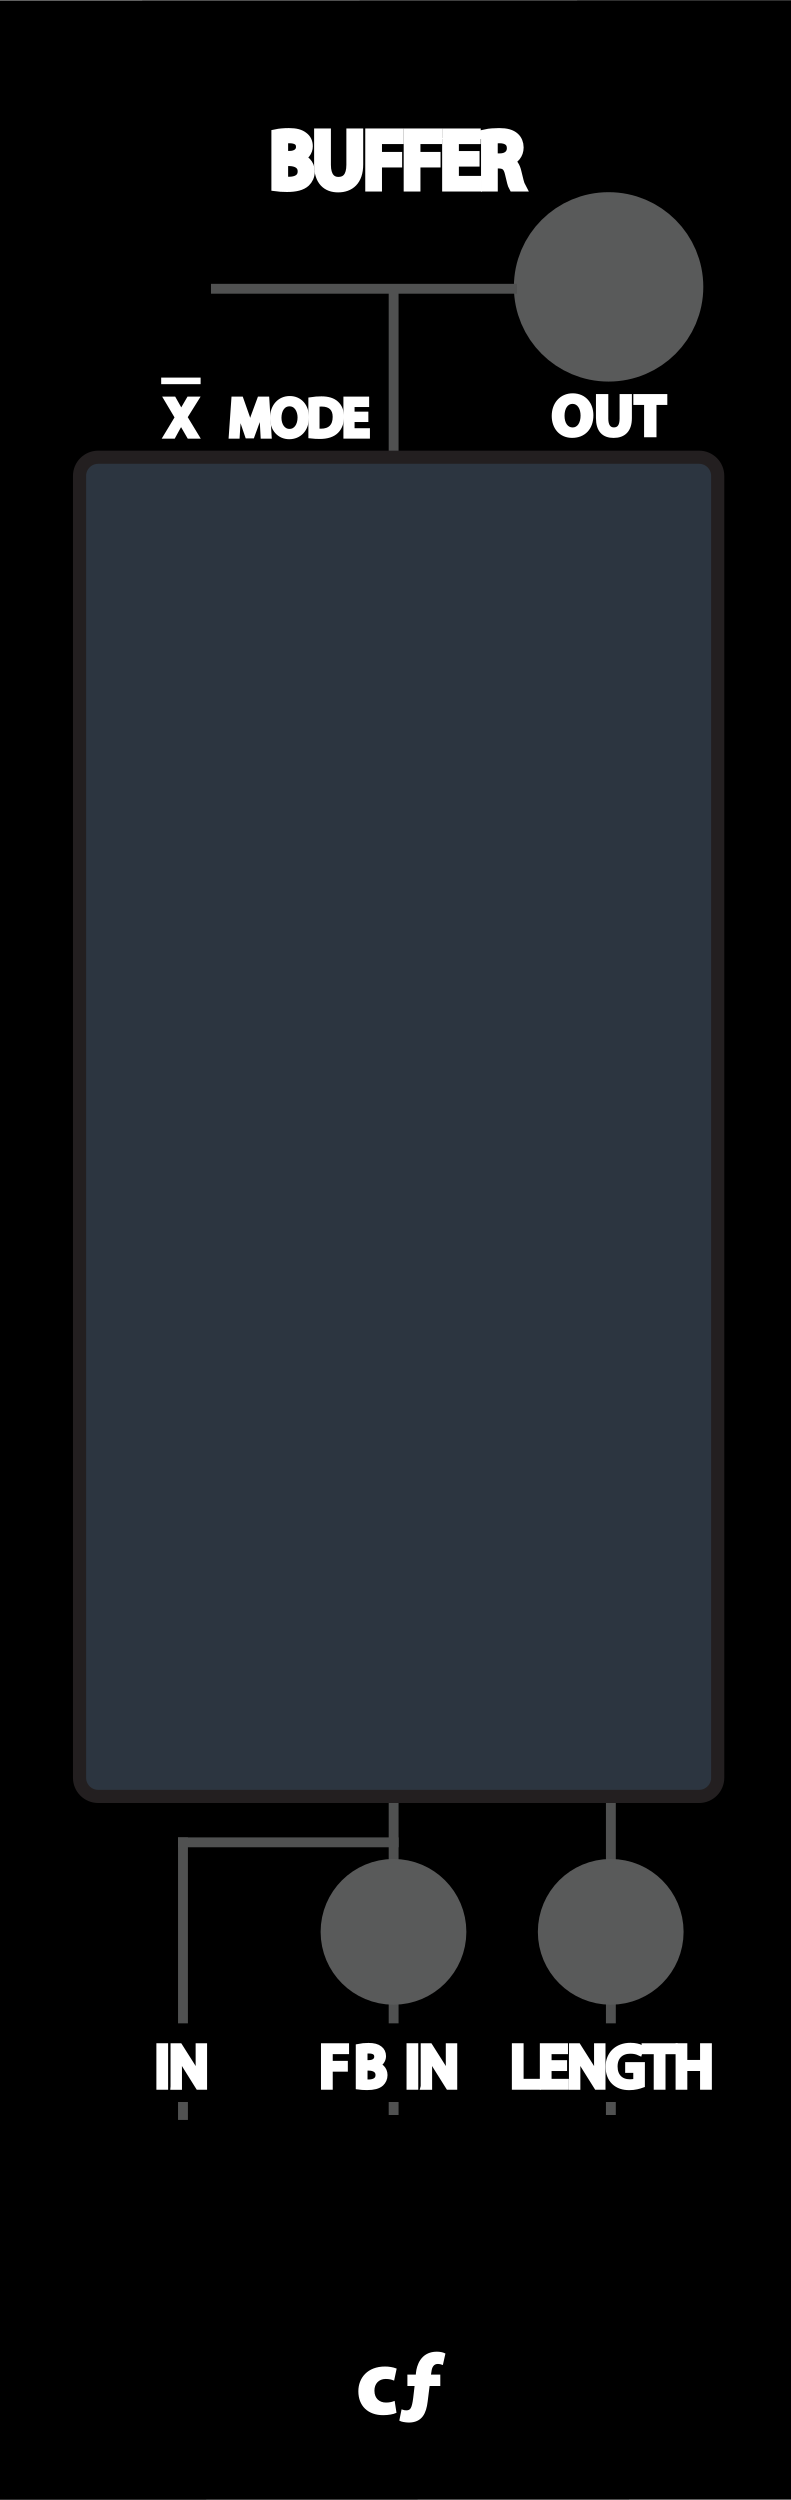
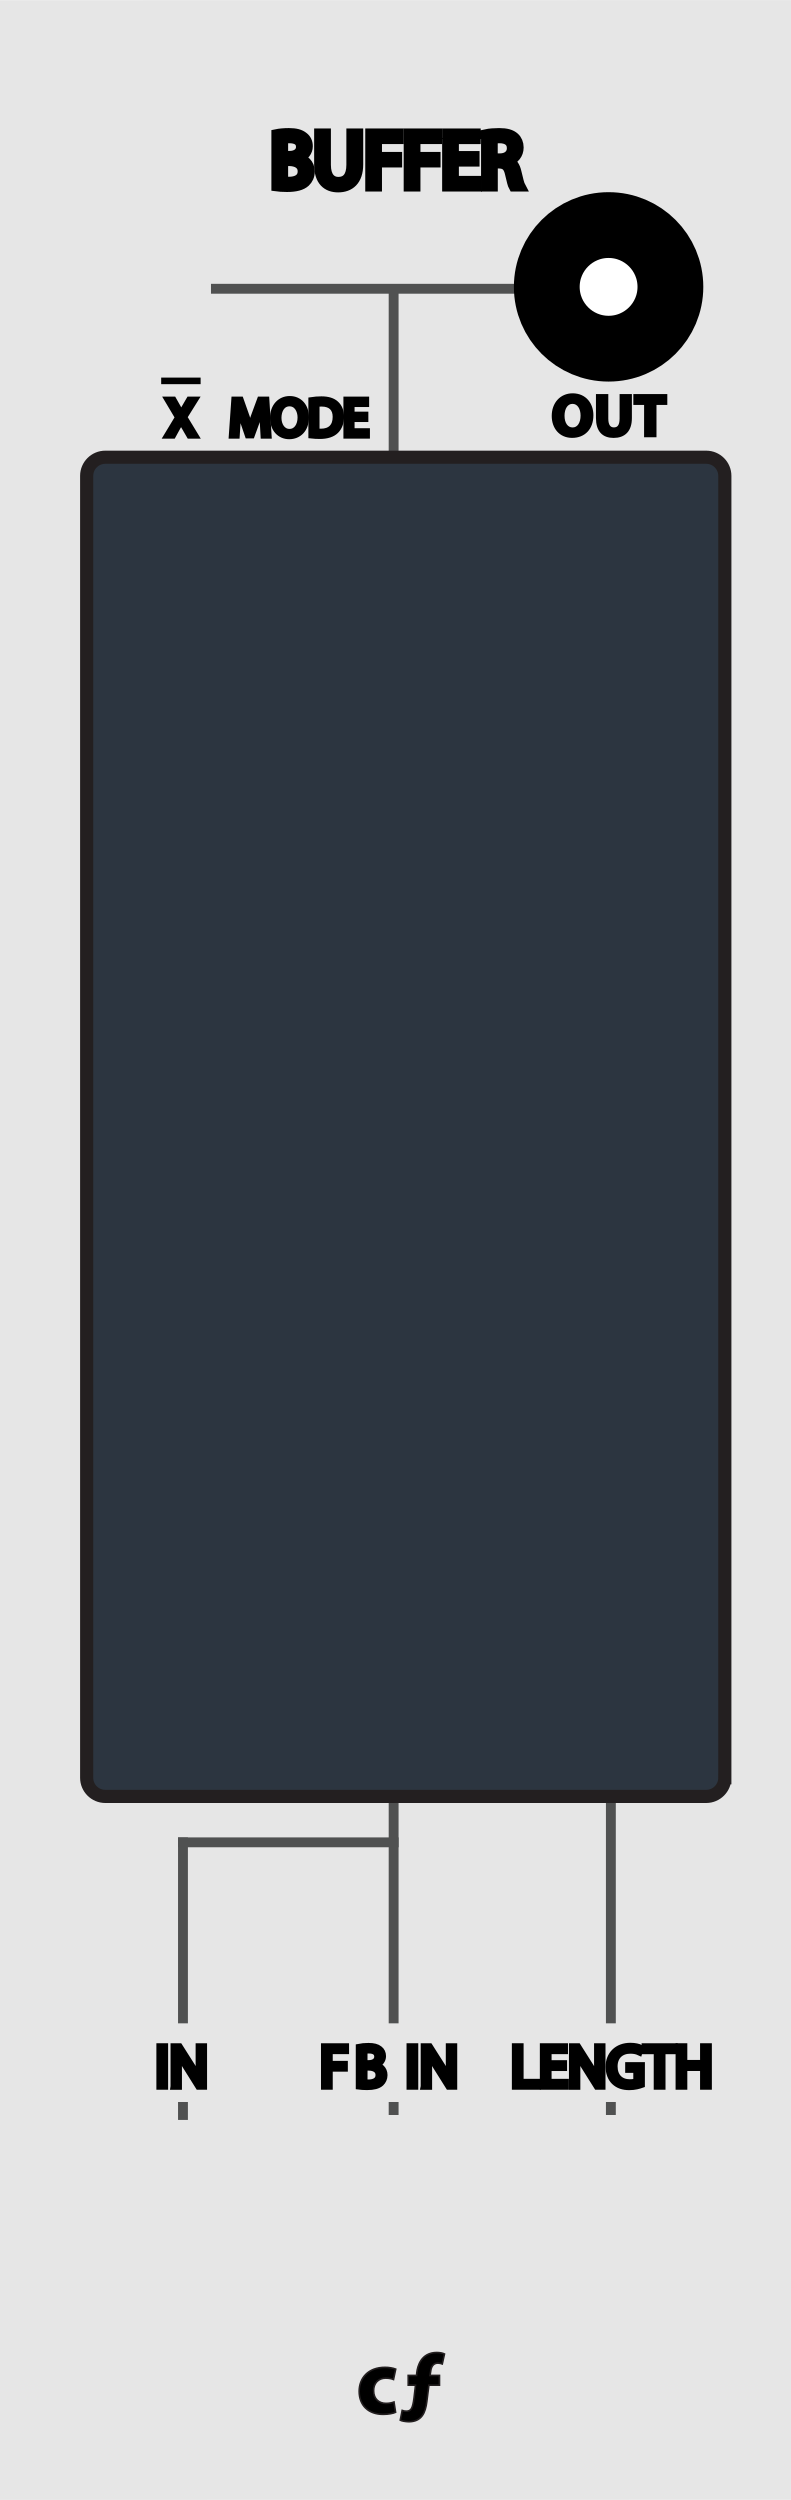
<svg xmlns="http://www.w3.org/2000/svg" version="1.1" id="svg4541" x="0px" y="0px" width="120.18px" height="380px" viewBox="0 0 120.18 380" enable-background="new 0 0 120.18 380" xml:space="preserve">
  <g>
-     <path d="M-7.693,0.065l135.566-0.042v379.911l-135.566,0.043V0.065z" />
+     <path fill="#E6E6E6" d="M-7.693,0.065l135.566-0.042v379.911l-135.566,0.043V0.065z" />
  </g>
  <line fill="none" stroke="#505151" stroke-width="1.5" stroke-linecap="square" stroke-miterlimit="10" x1="27.812" y1="321.479" x2="27.812" y2="280.039" />
  <line fill="none" stroke="#505151" stroke-width="1.5" stroke-miterlimit="10" x1="92.852" y1="321.479" x2="92.852" y2="177.978" />
  <line fill="none" stroke="#505151" stroke-width="1.5" stroke-miterlimit="10" x1="59.832" y1="321.479" x2="59.832" y2="43.892" />
  <path fill="none" stroke="#505151" stroke-width="1.5" stroke-miterlimit="10" d="M81.34,334.008" />
  <path fill="none" stroke="#505151" stroke-width="1.5" stroke-miterlimit="10" d="M69.84,334.008" />
  <g>
-     <path fill="#FFFFFF" stroke="#FFFFFF" stroke-width="0.25" stroke-miterlimit="10" d="M60.129,366.671   c-0.378,0.168-1.092,0.31-1.899,0.31c-2.22,0-3.635-1.347-3.635-3.502c0-2.004,1.373-3.644,3.929-3.644   c0.562,0,1.188,0.101,1.625,0.269l-0.336,1.582c-0.259-0.104-0.637-0.211-1.188-0.211c-1.12,0-1.854,0.799-1.835,1.92   c0,1.26,0.841,1.92,1.877,1.92c0.505,0,0.896-0.086,1.22-0.211L60.129,366.671z" />
-     <path fill="#FFFFFF" stroke="#FFFFFF" stroke-width="0.25" stroke-miterlimit="10" d="M62.045,361.066h1.271l0.042-0.447   c0.105-0.938,0.642-3.039,3.04-3.039c0.479,0,0.911,0.098,1.163,0.225l-0.336,1.514c-0.169-0.062-0.396-0.127-0.659-0.127   c-0.689,0-1.025,0.516-1.109,1.271l-0.095,0.604H66.8v1.482h-1.61l-0.312,2.493c-0.211,1.709-0.785,3.063-2.771,3.063   c-0.565-0.021-1.062-0.125-1.271-0.234l0.294-1.48c0.21,0.084,0.438,0.108,0.659,0.108c0.689-0.019,0.938-0.396,1.14-1.985   l0.229-1.965H62.05v-1.482H62.045L62.045,361.066z" />
+     <path stroke="#231F20" stroke-width="0.25" stroke-miterlimit="10" d="M60.129,366.671c-0.378,0.168-1.092,0.31-1.899,0.31   c-2.22,0-3.635-1.347-3.635-3.502c0-2.004,1.373-3.644,3.929-3.644c0.562,0,1.188,0.101,1.625,0.269l-0.336,1.582   c-0.259-0.104-0.637-0.211-1.188-0.211c-1.12,0-1.854,0.799-1.835,1.92c0,1.26,0.841,1.92,1.877,1.92   c0.505,0,0.896-0.086,1.22-0.211L60.129,366.671z" />
+     <path stroke="#231F20" stroke-width="0.25" stroke-miterlimit="10" d="M62.045,361.066h1.271l0.042-0.447   c0.105-0.938,0.644-3.039,3.04-3.039c0.479,0,0.911,0.098,1.163,0.225l-0.336,1.514c-0.169-0.062-0.396-0.127-0.659-0.127   c-0.688,0-1.023,0.518-1.107,1.271l-0.097,0.604H66.8v1.482h-1.61l-0.312,2.493c-0.211,1.709-0.785,3.063-2.771,3.063   c-0.563-0.021-1.062-0.125-1.271-0.234l0.294-1.48c0.21,0.084,0.438,0.108,0.659,0.108c0.688-0.019,0.938-0.396,1.14-1.985   l0.229-1.965H62.05v-1.482H62.045L62.045,361.066z" />
  </g>
  <path fill="none" stroke="#6C6C6D" stroke-miterlimit="10" d="M84.956,272.529" />
  <path fill="none" stroke="#6C6C6D" stroke-miterlimit="10" d="M51.257,262.523" />
  <path fill="none" stroke="#6C6C6D" stroke-miterlimit="10" d="M51.257,282.539" />
  <path fill="none" stroke="#6C6C6D" stroke-miterlimit="10" d="M38.465,282.539" />
  <path fill="none" stroke="#6C6C6D" stroke-miterlimit="10" d="M84.956,327.561" />
  <path fill="none" stroke="#6C6C6D" stroke-miterlimit="10" d="M57.261,322.559" />
  <path fill="none" stroke="#6C6C6D" stroke-miterlimit="10" d="M84.956,297.542" />
  <path fill="none" stroke="#6C6C6D" stroke-miterlimit="10" d="M51.257,292.541" />
  <path fill="none" stroke="#303232" stroke-miterlimit="10" d="M60.833,312.561" />
  <path fill="none" stroke="#303232" stroke-miterlimit="10" d="M44.469,312.561" />
  <path fill="none" stroke="#303232" stroke-miterlimit="10" d="M84.956,282.535" />
  <path fill="none" stroke="#303232" stroke-miterlimit="10" d="M60.833,272.529" />
  <path fill="none" stroke="#303232" stroke-miterlimit="10" d="M84.956,337.564" />
  <path fill="none" stroke="#303232" stroke-miterlimit="10" d="M60.833,332.564" />
  <path fill="none" stroke="#303232" stroke-miterlimit="10" d="M85.957,307.548" />
  <path fill="none" stroke="#303232" stroke-miterlimit="10" d="M61.195,302.547" />
  <path fill="none" stroke="#6C6C6D" stroke-miterlimit="10" d="M51.089,262.523" />
  <path fill="none" stroke="#6C6C6D" stroke-miterlimit="10" d="M57.093,322.559" />
  <path fill="none" stroke="#303232" stroke-miterlimit="10" d="M61.095,272.529" />
  <path fill="none" stroke="#303232" stroke-miterlimit="10" d="M61.095,332.564" />
  <g>
-     <path fill="#FFFFFF" stroke="#FFFFFF" stroke-width="0.5" stroke-miterlimit="10" d="M89.946,63.118c0,1.985-1.197,3.19-2.979,3.19   c-1.8,0-2.854-1.354-2.854-3.088c0-1.813,1.153-3.188,2.946-3.188C88.927,60.051,89.946,61.446,89.946,63.118z M85.559,63.2   c0,1.188,0.562,2.023,1.479,2.023c0.928,0,1.459-0.883,1.459-2.061c0-1.092-0.521-2.025-1.477-2.025   C86.1,61.141,85.559,62.021,85.559,63.2z" />
-     <path fill="#FFFFFF" stroke="#FFFFFF" stroke-width="0.5" stroke-miterlimit="10" d="M92.212,60.148v3.492   c0,1.045,0.396,1.576,1.1,1.576c0.729,0,1.116-0.513,1.116-1.576v-3.492h1.369v3.402c0,1.866-0.945,2.764-2.53,2.764   c-1.521,0-2.433-0.846-2.433-2.774v-3.391L92.212,60.148L92.212,60.148z" />
-     <path fill="#FFFFFF" stroke="#FFFFFF" stroke-width="0.5" stroke-miterlimit="10" d="M98.154,61.303h-1.637v-1.151h4.664v1.151   h-1.646v4.914H98.15L98.154,61.303L98.154,61.303z" />
+     <path stroke="#000000" stroke-width="0.5" stroke-miterlimit="10" d="M89.946,63.118c0,1.985-1.195,3.19-2.979,3.19   c-1.8,0-2.854-1.354-2.854-3.088c0-1.813,1.153-3.188,2.946-3.188C88.927,60.051,89.946,61.446,89.946,63.118z M85.559,63.2   c0,1.188,0.562,2.023,1.479,2.023c0.928,0,1.459-0.883,1.459-2.061c0-1.092-0.521-2.025-1.479-2.025   C86.1,61.141,85.559,62.021,85.559,63.2z" />
+     <path stroke="#000000" stroke-width="0.5" stroke-miterlimit="10" d="M92.212,60.148v3.492c0,1.045,0.396,1.576,1.1,1.576   c0.729,0,1.116-0.513,1.116-1.576v-3.492h1.369v3.402c0,1.866-0.945,2.764-2.53,2.764c-1.521,0-2.433-0.846-2.433-2.774v-3.391   L92.212,60.148L92.212,60.148z" />
+     <path stroke="#000000" stroke-width="0.5" stroke-miterlimit="10" d="M98.154,61.303h-1.637v-1.151h4.664v1.151h-1.646v4.914H98.15   L98.154,61.303L98.154,61.303z" />
  </g>
-   <path fill="#2C3540" stroke="#231F20" stroke-width="2" stroke-miterlimit="10" d="M109.09,270.223c0,1.563-1.271,2.834-2.835,2.834  h-91.33c-1.565,0-2.834-1.271-2.834-2.834V72.334c0-1.565,1.269-2.834,2.834-2.834h91.331c1.562,0,2.835,1.269,2.835,2.834  l-0.001,101.832V270.223z" />
  <path fill="none" stroke="#505151" stroke-width="1.5" stroke-miterlimit="10" d="M57.318,167" />
  <path fill="none" stroke="#505151" stroke-width="1.5" stroke-miterlimit="10" d="M56.832,334.008" />
  <path fill="none" stroke="#505151" stroke-width="1.5" stroke-miterlimit="10" d="M92.339,167" />
-   <rect x="7.924" y="307.548" width="99.667" height="11.955" />
+   <rect x="7.924" y="307.548" fill="#E6E6E6" width="99.667" height="11.955" />
  <line fill="none" stroke="#505151" stroke-width="1.5" stroke-linecap="square" stroke-miterlimit="10" x1="59.832" y1="280.035" x2="27.812" y2="280.035" />
-   <circle fill="#595A5A" stroke="#595A5A" stroke-width="10" stroke-miterlimit="10" cx="92.506" cy="43.605" r="9.395" />
+   <line fill="none" stroke="#505151" stroke-width="1.5" stroke-linecap="square" stroke-miterlimit="10" x1="77.838" y1="43.893" x2="32.819" y2="43.893" />
+   <circle fill="#FFFFFF" stroke="#000000" stroke-width="10" stroke-miterlimit="10" cx="92.506" cy="43.605" r="9.395" />
  <g>
-     <path fill="#FFFFFF" stroke="#FFFFFF" stroke-width="1.5" stroke-miterlimit="10" d="M42.001,20.386   c0.455-0.096,1.175-0.168,1.906-0.168c1.044,0,1.716,0.18,2.219,0.588c0.42,0.312,0.672,0.792,0.672,1.427   c0,0.779-0.516,1.463-1.367,1.775v0.024c0.771,0.192,1.667,0.828,1.667,2.027c0,0.696-0.272,1.223-0.684,1.619   c-0.563,0.516-1.478,0.755-2.794,0.755c-0.723,0-1.271-0.048-1.619-0.096V20.386z M43.044,23.696h0.947   c1.104,0,1.751-0.576,1.751-1.355c0-0.948-0.722-1.319-1.774-1.319c-0.479,0-0.756,0.036-0.924,0.072V23.696z M43.044,27.57   c0.204,0.036,0.504,0.048,0.876,0.048c1.079,0,2.074-0.396,2.074-1.571c0-1.103-0.947-1.559-2.087-1.559h-0.863V27.57z" />
-     <path fill="#FFFFFF" stroke="#FFFFFF" stroke-width="1.5" stroke-miterlimit="10" d="M49.548,20.278v4.785   c0,1.811,0.804,2.579,1.883,2.579c1.199,0,1.967-0.792,1.967-2.579v-4.785h1.059v4.713c0,2.482-1.311,3.502-3.062,3.502   c-1.651,0-2.899-0.947-2.899-3.454v-4.761H49.548z" />
-     <path fill="#FFFFFF" stroke="#FFFFFF" stroke-width="1.5" stroke-miterlimit="10" d="M56.269,20.278h4.354v0.875h-3.312v2.687   h3.062v0.863h-3.062v3.658h-1.043L56.269,20.278L56.269,20.278z" />
-     <path fill="#FFFFFF" stroke="#FFFFFF" stroke-width="1.5" stroke-miterlimit="10" d="M62.113,20.278h4.354v0.875h-3.31v2.687h3.058   v0.863h-3.058v3.658h-1.047L62.113,20.278L62.113,20.278z" />
-     <path fill="#FFFFFF" stroke="#FFFFFF" stroke-width="1.5" stroke-miterlimit="10" d="M72.142,24.572H69v2.915h3.502v0.875h-4.546   v-8.083h4.363v0.875H69v2.555h3.142V24.572z" />
-     <path fill="#FFFFFF" stroke="#FFFFFF" stroke-width="1.5" stroke-miterlimit="10" d="M73.861,20.386   c0.528-0.108,1.283-0.168,2.003-0.168c1.115,0,1.838,0.204,2.342,0.66c0.405,0.36,0.636,0.912,0.636,1.535   c0,1.067-0.672,1.775-1.523,2.063v0.036c0.624,0.216,0.995,0.792,1.188,1.631c0.264,1.127,0.456,1.907,0.624,2.219h-1.08   c-0.132-0.228-0.312-0.923-0.539-1.931c-0.24-1.115-0.672-1.535-1.619-1.571h-0.98v3.502h-1.046v-7.976H73.861z M74.905,24.068   h1.067c1.115,0,1.822-0.612,1.822-1.535c0-1.043-0.755-1.5-1.858-1.511c-0.504,0-0.86,0.048-1.031,0.096V24.068z" />
+     <path stroke="#000000" stroke-width="1.5" stroke-miterlimit="10" d="M42.001,20.386c0.455-0.096,1.175-0.168,1.906-0.168   c1.044,0,1.716,0.18,2.219,0.588c0.42,0.312,0.672,0.792,0.672,1.427c0,0.779-0.516,1.463-1.367,1.775v0.024   c0.771,0.192,1.667,0.828,1.667,2.027c0,0.696-0.271,1.223-0.684,1.619c-0.563,0.516-1.479,0.755-2.794,0.755   c-0.725,0-1.271-0.048-1.619-0.096V20.386z M43.044,23.696h0.947c1.104,0,1.751-0.576,1.751-1.355c0-0.948-0.724-1.319-1.774-1.319   c-0.479,0-0.756,0.036-0.924,0.072V23.696z M43.044,27.57c0.204,0.036,0.504,0.048,0.876,0.048c1.079,0,2.074-0.396,2.074-1.571   c0-1.103-0.947-1.559-2.087-1.559h-0.863V27.57z" />
+     <path stroke="#000000" stroke-width="1.5" stroke-miterlimit="10" d="M49.548,20.278v4.785c0,1.811,0.804,2.579,1.883,2.579   c1.199,0,1.967-0.792,1.967-2.579v-4.785h1.061v4.713c0,2.482-1.312,3.502-3.062,3.502c-1.649,0-2.897-0.947-2.897-3.454v-4.761   H49.548z" />
+     <path stroke="#000000" stroke-width="1.5" stroke-miterlimit="10" d="M56.269,20.278h4.354v0.875h-3.312v2.687h3.062v0.863h-3.062   v3.658h-1.043L56.269,20.278L56.269,20.278z" />
+     <path stroke="#000000" stroke-width="1.5" stroke-miterlimit="10" d="M62.113,20.278h4.354v0.875h-3.31v2.687h3.058v0.863h-3.058   v3.658H62.11L62.113,20.278L62.113,20.278z" />
+     <path stroke="#000000" stroke-width="1.5" stroke-miterlimit="10" d="M72.142,24.572H69v2.915h3.502v0.875h-4.546v-8.083h4.361   v0.875H69v2.555h3.142V24.572z" />
+     <path stroke="#000000" stroke-width="1.5" stroke-miterlimit="10" d="M73.861,20.386c0.528-0.108,1.283-0.168,2.003-0.168   c1.115,0,1.84,0.204,2.344,0.66c0.403,0.36,0.636,0.912,0.636,1.535c0,1.067-0.672,1.775-1.523,2.063v0.036   c0.624,0.216,0.995,0.792,1.188,1.631c0.264,1.127,0.456,1.907,0.624,2.219h-1.08c-0.132-0.228-0.312-0.923-0.539-1.931   c-0.24-1.115-0.672-1.535-1.619-1.571h-0.979v3.502h-1.046v-7.976H73.861z M74.905,24.068h1.067c1.115,0,1.822-0.612,1.822-1.535   c0-1.043-0.755-1.5-1.858-1.511c-0.504,0-0.858,0.048-1.031,0.096V24.068z" />
  </g>
  <g>
-     <path fill="#FFFFFF" stroke="#FFFFFF" stroke-miterlimit="10" d="M25.054,311.073v6.067h-0.783v-6.067H25.054z" />
-     <path fill="#FFFFFF" stroke="#FFFFFF" stroke-miterlimit="10" d="M26.422,317.141v-6.064h0.854l1.944,3.066   c0.45,0.711,0.801,1.354,1.089,1.975l0.021-0.012c-0.072-0.811-0.093-1.549-0.093-2.494v-2.535h0.738v6.064h-0.792l-1.927-3.078   c-0.423-0.676-0.828-1.369-1.134-2.023l-0.027,0.009c0.045,0.769,0.063,1.495,0.063,2.503v2.596h-0.737L26.422,317.141   L26.422,317.141z" />
+     <path stroke="#000000" stroke-miterlimit="10" d="M25.054,311.073v6.067h-0.783v-6.067H25.054z" />
+     <path stroke="#000000" stroke-miterlimit="10" d="M26.422,317.141v-6.062h0.854l1.944,3.064c0.45,0.711,0.801,1.354,1.089,1.977   l0.021-0.014c-0.072-0.811-0.095-1.549-0.095-2.494v-2.533h0.738v6.062h-0.792l-1.927-3.078c-0.423-0.676-0.828-1.369-1.134-2.021   l-0.027,0.009c0.045,0.771,0.063,1.495,0.063,2.503v2.598H26.42L26.422,317.141L26.422,317.141z" />
+   </g>
+   <path stroke="#000000" stroke-miterlimit="10" d="M49.289,311.073h3.268v0.657h-2.48v2.017h2.296v0.647h-2.296v2.746H49.29  L49.289,311.073L49.289,311.073z" />
+   <path stroke="#000000" stroke-miterlimit="10" d="M54.578,311.154c0.341-0.072,0.881-0.127,1.431-0.127  c0.783,0,1.287,0.136,1.664,0.438c0.312,0.234,0.504,0.598,0.504,1.071c0,0.585-0.387,1.103-1.025,1.333v0.021  c0.575,0.145,1.251,0.618,1.251,1.521c0,0.522-0.207,0.918-0.515,1.216c-0.422,0.387-1.104,0.566-2.097,0.566  c-0.54,0-0.954-0.036-1.214-0.071L54.578,311.154L54.578,311.154z M55.361,313.639h0.71c0.827,0,1.313-0.433,1.313-1.018  c0-0.711-0.54-0.99-1.332-0.99c-0.359,0-0.566,0.027-0.692,0.055L55.361,313.639L55.361,313.639z M55.361,316.547  c0.152,0.026,0.377,0.035,0.656,0.035c0.812,0,1.562-0.297,1.562-1.18c0-0.827-0.716-1.17-1.566-1.17h-0.646L55.361,316.547  L55.361,316.547z" />
+   <g>
+     <path stroke="#000000" stroke-miterlimit="10" d="M78.304,311.073h0.783v5.409h2.593v0.658h-3.376V311.073z" />
+     <path stroke="#000000" stroke-miterlimit="10" d="M85.695,314.296H83.34v2.188h2.629v0.656h-3.412v-6.066h3.277v0.656H83.34v1.918   h2.354V314.296z" />
+     <path stroke="#000000" stroke-miterlimit="10" d="M86.98,317.141v-6.062h0.855l1.939,3.064c0.45,0.711,0.807,1.354,1.095,1.977   l0.018-0.014c-0.071-0.811-0.09-1.549-0.09-2.494v-2.533h0.738v6.062h-0.792l-1.932-3.078c-0.423-0.676-0.828-1.369-1.135-2.021   l-0.026,0.009c0.05,0.771,0.062,1.495,0.062,2.503v2.598H86.98V317.141z" />
+     <path stroke="#000000" stroke-miterlimit="10" d="M97.521,316.87c-0.352,0.127-1.045,0.334-1.859,0.334   c-0.923,0-1.679-0.233-2.271-0.802c-0.521-0.504-0.846-1.314-0.846-2.26c0.009-1.812,1.251-3.138,3.285-3.138   c0.698,0,1.252,0.153,1.513,0.279l-0.188,0.639c-0.319-0.146-0.729-0.261-1.342-0.261c-1.477,0-2.438,0.918-2.438,2.438   c0,1.539,0.927,2.448,2.341,2.448c0.513,0,0.864-0.071,1.044-0.161v-1.812h-1.233v-0.63h1.999L97.521,316.87L97.521,316.87z" />
+     <path stroke="#000000" stroke-miterlimit="10" d="M99.868,311.739H98.02v-0.666h4.492v0.666h-1.854v5.401h-0.792L99.868,311.739   L99.868,311.739z" />
+     <path stroke="#000000" stroke-miterlimit="10" d="M103.972,311.073v2.538h2.938v-2.538h0.792v6.067h-0.792v-2.85h-2.938v2.85   h-0.783v-6.067H103.972z" />
  </g>
  <g>
-     <path fill="#FFFFFF" stroke="#FFFFFF" stroke-miterlimit="10" d="M78.304,311.073h0.783v5.409h2.593v0.658h-3.376V311.073z" />
-     <path fill="#FFFFFF" stroke="#FFFFFF" stroke-miterlimit="10" d="M85.695,314.296h-2.356v2.188h2.629v0.656h-3.412v-6.066h3.277   v0.656h-2.494v1.918h2.356V314.296z" />
-     <path fill="#FFFFFF" stroke="#FFFFFF" stroke-miterlimit="10" d="M86.98,317.141v-6.064h0.855l1.941,3.066   c0.45,0.711,0.805,1.354,1.093,1.975l0.018-0.012c-0.071-0.811-0.09-1.549-0.09-2.494v-2.535h0.738v6.064h-0.792l-1.93-3.078   c-0.423-0.676-0.828-1.369-1.135-2.023l-0.026,0.009c0.048,0.769,0.062,1.495,0.062,2.503v2.596H86.98V317.141z" />
-     <path fill="#FFFFFF" stroke="#FFFFFF" stroke-miterlimit="10" d="M97.521,316.87c-0.352,0.127-1.045,0.334-1.861,0.334   c-0.921,0-1.677-0.233-2.271-0.802c-0.521-0.504-0.846-1.314-0.846-2.26c0.009-1.812,1.251-3.136,3.285-3.136   c0.7,0,1.252,0.153,1.513,0.279l-0.188,0.639c-0.321-0.144-0.729-0.261-1.342-0.261c-1.477,0-2.438,0.918-2.438,2.438   c0,1.539,0.927,2.449,2.341,2.449c0.513,0,0.864-0.072,1.044-0.162v-1.811h-1.233v-0.63h1.999L97.521,316.87L97.521,316.87z" />
-     <path fill="#FFFFFF" stroke="#FFFFFF" stroke-miterlimit="10" d="M99.868,311.739H98.02v-0.666h4.492v0.666h-1.854v5.401h-0.792   L99.868,311.739L99.868,311.739z" />
-     <path fill="#FFFFFF" stroke="#FFFFFF" stroke-miterlimit="10" d="M103.972,311.073v2.538h2.938v-2.538h0.792v6.067h-0.792v-2.848   h-2.938v2.848h-0.783v-6.067H103.972z" />
-   </g>
-   <circle fill="#595A5A" stroke="#595A5A" stroke-width="7.694" stroke-miterlimit="10" cx="59.81" cy="293.641" r="7.229" />
-   <circle fill="#595A5A" stroke="#595A5A" stroke-width="7.694" stroke-miterlimit="10" cx="92.83" cy="293.641" r="7.229" />
-   <path fill="#FFFFFF" stroke="#FFFFFF" stroke-miterlimit="10" d="M49.289,311.073h3.268v0.657h-2.481v2.017h2.296v0.647h-2.296  v2.746H49.29L49.289,311.073L49.289,311.073z" />
-   <path fill="#FFFFFF" stroke="#FFFFFF" stroke-miterlimit="10" d="M54.578,311.154c0.341-0.072,0.881-0.127,1.431-0.127  c0.783,0,1.287,0.136,1.664,0.438c0.312,0.234,0.504,0.598,0.504,1.071c0,0.585-0.387,1.103-1.025,1.333v0.021  c0.575,0.145,1.251,0.619,1.251,1.521c0,0.522-0.207,0.918-0.515,1.216c-0.422,0.387-1.104,0.566-2.097,0.566  c-0.54,0-0.954-0.036-1.214-0.071L54.578,311.154L54.578,311.154z M55.361,313.639h0.71c0.827,0,1.313-0.433,1.313-1.018  c0-0.711-0.54-0.99-1.332-0.99c-0.359,0-0.566,0.027-0.692,0.055L55.361,313.639L55.361,313.639z M55.361,316.547  c0.152,0.026,0.377,0.035,0.656,0.035c0.812,0,1.561-0.297,1.561-1.18c0-0.827-0.715-1.17-1.566-1.17h-0.647L55.361,316.547  L55.361,316.547z" />
-   <g>
-     <path fill="#FFFFFF" stroke="#FFFFFF" stroke-miterlimit="10" d="M63.077,311.073v6.067h-0.783v-6.067H63.077z" />
-     <path fill="#FFFFFF" stroke="#FFFFFF" stroke-miterlimit="10" d="M64.446,317.141v-6.063H65.3l1.944,3.065   c0.447,0.711,0.801,1.354,1.089,1.976l0.019-0.013c-0.072-0.811-0.091-1.549-0.091-2.494v-2.534h0.737v6.063h-0.791l-1.93-3.078   c-0.423-0.676-0.825-1.369-1.134-2.022l-0.024,0.009c0.045,0.77,0.062,1.495,0.062,2.503v2.597h-0.737L64.446,317.141   L64.446,317.141z" />
+     <path stroke="#000000" stroke-miterlimit="10" d="M63.077,311.073v6.067h-0.783v-6.067H63.077z" />
+     <path stroke="#000000" stroke-miterlimit="10" d="M64.446,317.141v-6.062H65.3l1.944,3.064c0.446,0.711,0.801,1.354,1.089,1.977   l0.019-0.014c-0.072-0.811-0.091-1.549-0.091-2.494v-2.533h0.737v6.062h-0.791l-1.931-3.078c-0.423-0.676-0.824-1.369-1.134-2.021   l-0.023,0.009c0.045,0.771,0.062,1.495,0.062,2.503v2.598h-0.737L64.446,317.141L64.446,317.141z" />
  </g>
  <g>
-     <path fill="#FFFFFF" stroke="#FFFFFF" stroke-miterlimit="10" d="M28.822,66.173l-0.688-1.191c-0.28-0.456-0.456-0.751-0.624-1.063   h-0.016c-0.152,0.312-0.306,0.6-0.584,1.071l-0.647,1.184h-0.8l1.646-2.727l-1.583-2.663h0.81l0.712,1.263   c0.2,0.352,0.352,0.624,0.496,0.912h0.022c0.152-0.32,0.288-0.567,0.488-0.912l0.735-1.263h0.8l-1.639,2.623l1.679,2.767   L28.822,66.173L28.822,66.173z" />
+     <path stroke="#000000" stroke-miterlimit="10" d="M28.822,66.173l-0.688-1.191c-0.28-0.456-0.456-0.751-0.624-1.063h-0.016   c-0.152,0.312-0.306,0.6-0.584,1.071l-0.647,1.184h-0.8l1.646-2.727l-1.583-2.663h0.81l0.712,1.263   c0.2,0.352,0.352,0.624,0.496,0.912h0.022c0.152-0.32,0.288-0.567,0.488-0.912l0.735-1.263h0.8l-1.639,2.623l1.679,2.767   L28.822,66.173L28.822,66.173z" />
  </g>
-   <line fill="#FFFFFF" stroke="#FFFFFF" stroke-linecap="square" stroke-miterlimit="10" x1="29.993" y1="57.894" x2="24.999" y2="57.894" />
+   <line fill="none" stroke="#000000" stroke-linecap="square" stroke-miterlimit="10" x1="29.993" y1="57.894" x2="24.999" y2="57.894" />
  <g>
-     <path fill="#FFFFFF" stroke="#FFFFFF" stroke-miterlimit="10" d="M39.969,63.807c-0.04-0.751-0.088-1.655-0.08-2.327h-0.023   c-0.185,0.632-0.408,1.303-0.681,2.047l-0.952,2.614h-0.527l-0.872-2.566c-0.256-0.76-0.473-1.455-0.624-2.095h-0.017   c-0.016,0.671-0.056,1.575-0.104,2.383l-0.145,2.311h-0.663l0.375-5.389h0.888l0.919,2.607c0.224,0.664,0.408,1.255,0.544,1.815   h0.023c0.137-0.544,0.328-1.136,0.567-1.815l0.959-2.607h0.888l0.336,5.389h-0.68L39.969,63.807z" />
-     <path fill="#FFFFFF" stroke="#FFFFFF" stroke-miterlimit="10" d="M46.465,63.423c0,1.855-1.127,2.838-2.502,2.838   c-1.423,0-2.422-1.104-2.422-2.734c0-1.711,1.062-2.831,2.502-2.831C45.513,60.697,46.465,61.824,46.465,63.423z M42.283,63.511   c0,1.151,0.624,2.183,1.719,2.183c1.104,0,1.727-1.016,1.727-2.239c0-1.071-0.56-2.19-1.719-2.19   C42.859,61.265,42.283,62.328,42.283,63.511z" />
-     <path fill="#FFFFFF" stroke="#FFFFFF" stroke-miterlimit="10" d="M47.372,60.857c0.423-0.064,0.927-0.112,1.479-0.112   c1,0,1.711,0.232,2.184,0.672c0.479,0.44,0.76,1.063,0.76,1.935c0,0.879-0.272,1.599-0.776,2.095   c-0.503,0.504-1.335,0.775-2.382,0.775c-0.496,0-0.912-0.024-1.263-0.064L47.372,60.857L47.372,60.857z M48.067,65.622   c0.177,0.032,0.433,0.04,0.704,0.04c1.487,0,2.295-0.832,2.295-2.287c0.009-1.271-0.712-2.079-2.183-2.079   c-0.359,0-0.631,0.032-0.815,0.072L48.067,65.622L48.067,65.622z" />
-     <path fill="#FFFFFF" stroke="#FFFFFF" stroke-miterlimit="10" d="M55.49,63.647h-2.096v1.943h2.335v0.583h-3.03v-5.389h2.91v0.584   h-2.215v1.703h2.096V63.647z" />
+     <path stroke="#000000" stroke-miterlimit="10" d="M39.969,63.807c-0.04-0.751-0.088-1.655-0.08-2.327h-0.023   c-0.185,0.632-0.408,1.303-0.681,2.047l-0.952,2.614h-0.527l-0.872-2.566c-0.256-0.76-0.473-1.455-0.624-2.095h-0.017   c-0.016,0.671-0.056,1.575-0.104,2.383l-0.145,2.311h-0.663l0.375-5.389h0.888l0.919,2.607c0.224,0.664,0.408,1.255,0.544,1.815   h0.023c0.137-0.544,0.328-1.136,0.567-1.815l0.959-2.607h0.888l0.336,5.389h-0.68L39.969,63.807z" />
+     <path stroke="#000000" stroke-miterlimit="10" d="M46.465,63.423c0,1.855-1.127,2.838-2.502,2.838   c-1.423,0-2.422-1.104-2.422-2.734c0-1.711,1.062-2.831,2.502-2.831C45.513,60.697,46.465,61.824,46.465,63.423z M42.283,63.511   c0,1.151,0.624,2.183,1.719,2.183c1.104,0,1.727-1.016,1.727-2.239c0-1.071-0.56-2.19-1.719-2.19   C42.859,61.265,42.283,62.328,42.283,63.511z" />
+     <path stroke="#000000" stroke-miterlimit="10" d="M47.372,60.857c0.423-0.064,0.927-0.112,1.479-0.112c1,0,1.711,0.232,2.184,0.672   c0.479,0.44,0.76,1.063,0.76,1.935c0,0.879-0.272,1.599-0.776,2.095c-0.503,0.504-1.335,0.775-2.382,0.775   c-0.496,0-0.912-0.024-1.263-0.064L47.372,60.857L47.372,60.857z M48.067,65.622c0.177,0.032,0.433,0.04,0.704,0.04   c1.487,0,2.295-0.832,2.295-2.287c0.009-1.271-0.712-2.079-2.183-2.079c-0.359,0-0.631,0.032-0.815,0.072L48.067,65.622   L48.067,65.622z" />
+     <path stroke="#000000" stroke-miterlimit="10" d="M55.49,63.647h-2.096v1.943h2.335v0.583h-3.03v-5.389h2.91v0.584h-2.215v1.703   h2.096V63.647z" />
  </g>
-   <line fill="none" stroke="#505151" stroke-width="1.5" stroke-linecap="square" stroke-miterlimit="10" x1="77.838" y1="43.893" x2="32.819" y2="43.893" />
+   <path fill="#2C3540" stroke="#231F20" stroke-width="2" stroke-miterlimit="10" d="M110.173,270.223  c0,1.563-1.271,2.834-2.835,2.834H16.008c-1.565,0-2.834-1.271-2.834-2.834V72.334c0-1.565,1.269-2.834,2.834-2.834h91.332  c1.562,0,2.835,1.269,2.835,2.834l-0.001,101.832V270.223z" />
</svg>
